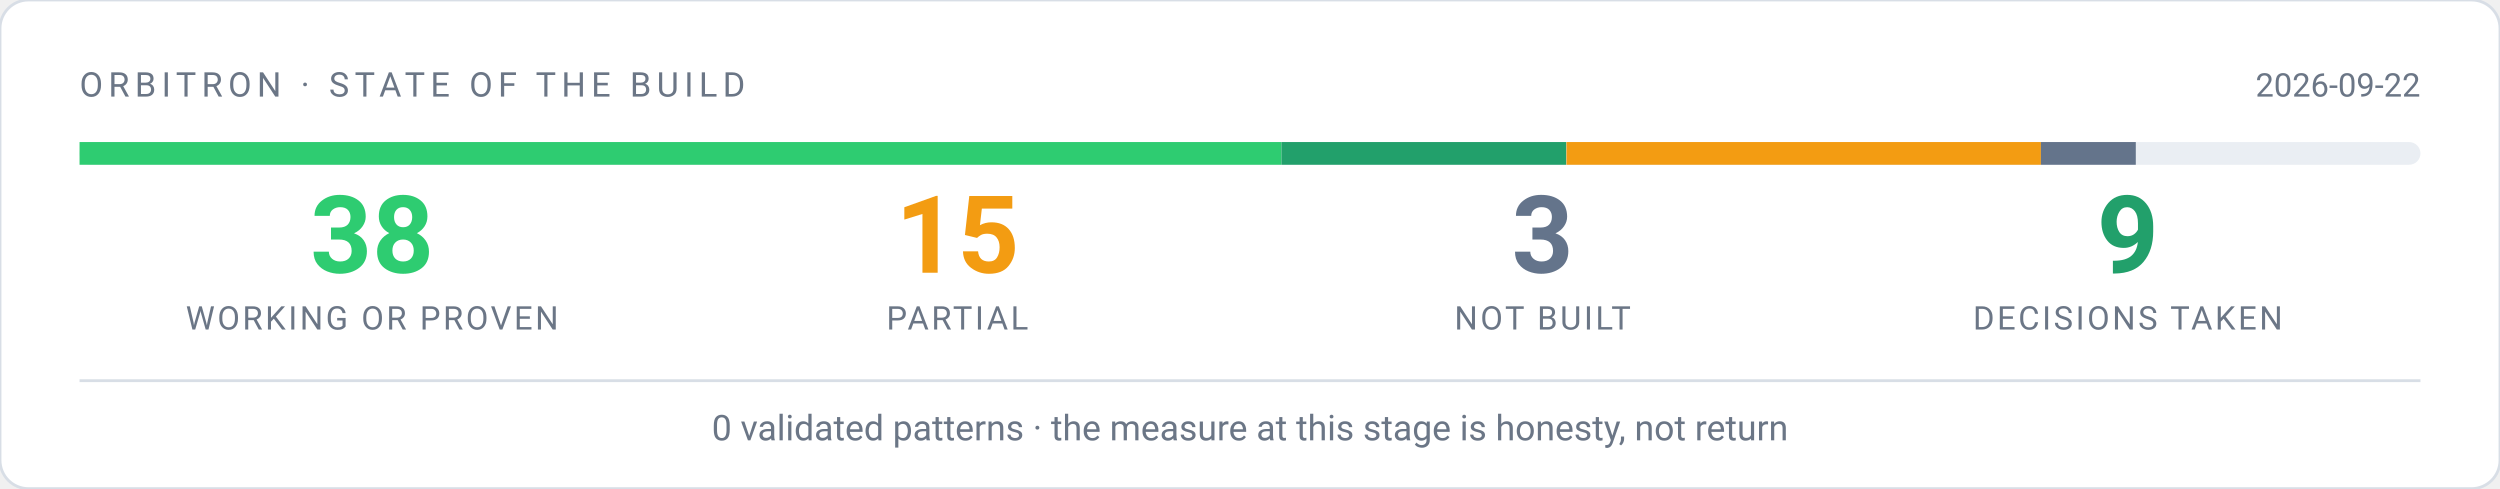
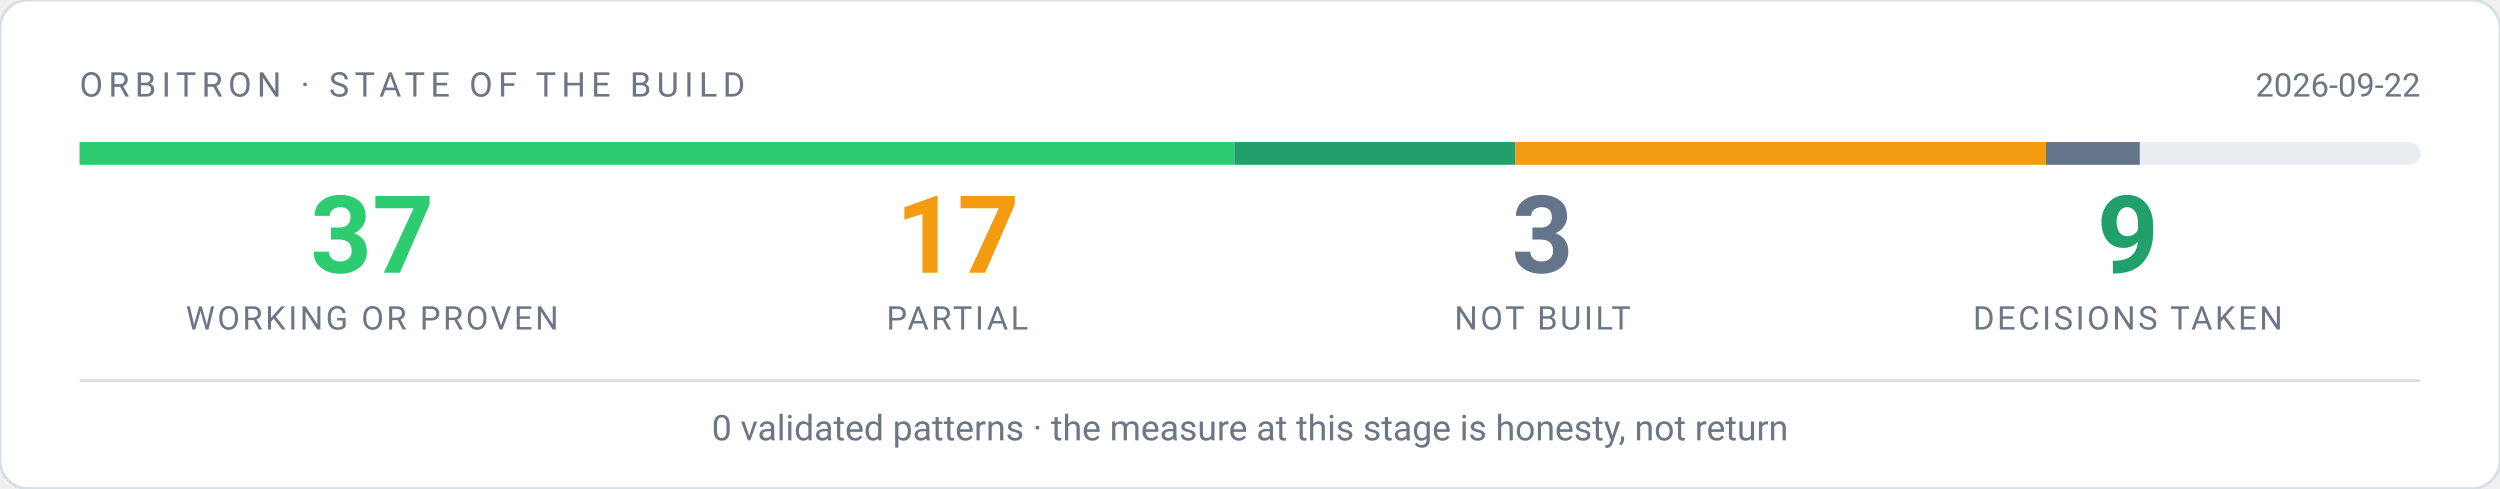
- <svg xmlns="http://www.w3.org/2000/svg" width="880" height="172" viewBox="0 0 880 172" role="img" aria-label="ORBITRON state: 38 working, 15 partial, 3 not built, 9 decisions, 0 validated patterns">
+ <svg xmlns="http://www.w3.org/2000/svg" width="880" height="172" viewBox="0 0 880 172" role="img" aria-label="ORBITRON state: 37 working, 17 partial, 3 not built, 9 decisions, 0 validated patterns">
  <style>text{font-family:-apple-system,BlinkMacSystemFont,'Segoe UI',Roboto,Helvetica,Arial,sans-serif}</style>
  <rect width="880" height="172" rx="10" fill="#ffffff" stroke="#d8dee6" />
  <text x="28" y="34" font-size="12" letter-spacing="0.16em" fill="#6b7686">ORBITRON · STATE OF THE BUILD</text>
  <text x="852" y="34" text-anchor="end" font-size="11.5" fill="#6b7686">2026-09-22</text>
  <rect x="28" y="50" width="824" height="8" rx="4" fill="#eaeef3" />
-   <rect x="28.0" y="50" width="423.1" height="8" fill="#2ecc71" />
-   <rect x="451.1" y="50" width="100.2" height="8" fill="#22a06b" />
-   <rect x="551.4" y="50" width="167.0" height="8" fill="#f39c12" />
-   <rect x="718.4" y="50" width="33.4" height="8" fill="#64748b" />
+   <rect x="28.0" y="50" width="406.5" height="8" fill="#2ecc71" />
+   <rect x="434.5" y="50" width="98.9" height="8" fill="#22a06b" />
+   <rect x="533.4" y="50" width="186.8" height="8" fill="#f39c12" />
+   <rect x="720.2" y="50" width="33.0" height="8" fill="#64748b" />
  <rect x="28" y="50" width="824" height="8" rx="4" fill="none" stroke="#eaeef3" stroke-width="0" />
-   <text x="131" y="96" text-anchor="middle" font-size="38" font-weight="600" fill="#2ecc71">38</text>
+   <text x="131" y="96" text-anchor="middle" font-size="38" font-weight="600" fill="#2ecc71">37</text>
  <text x="131" y="116" text-anchor="middle" font-size="11.5" letter-spacing="0.08em" fill="#6b7686">WORKING OR PROVEN</text>
-   <text x="337" y="96" text-anchor="middle" font-size="38" font-weight="600" fill="#f39c12">15</text>
+   <text x="337" y="96" text-anchor="middle" font-size="38" font-weight="600" fill="#f39c12">17</text>
  <text x="337" y="116" text-anchor="middle" font-size="11.5" letter-spacing="0.08em" fill="#6b7686">PARTIAL</text>
  <text x="543" y="96" text-anchor="middle" font-size="38" font-weight="600" fill="#64748b">3</text>
  <text x="543" y="116" text-anchor="middle" font-size="11.5" letter-spacing="0.08em" fill="#6b7686">NOT BUILT</text>
  <text x="749" y="96" text-anchor="middle" font-size="38" font-weight="600" fill="#22a06b">9</text>
  <text x="749" y="116" text-anchor="middle" font-size="11.5" letter-spacing="0.08em" fill="#6b7686">DECISIONS TAKEN</text>
  <line x1="28" y1="134" x2="852" y2="134" stroke="#d8dee6" />
  <text x="440" y="155" text-anchor="middle" font-size="12.5" fill="#6b7686">0 validated patterns · the measure at this stage is honesty, not return</text>
</svg>
